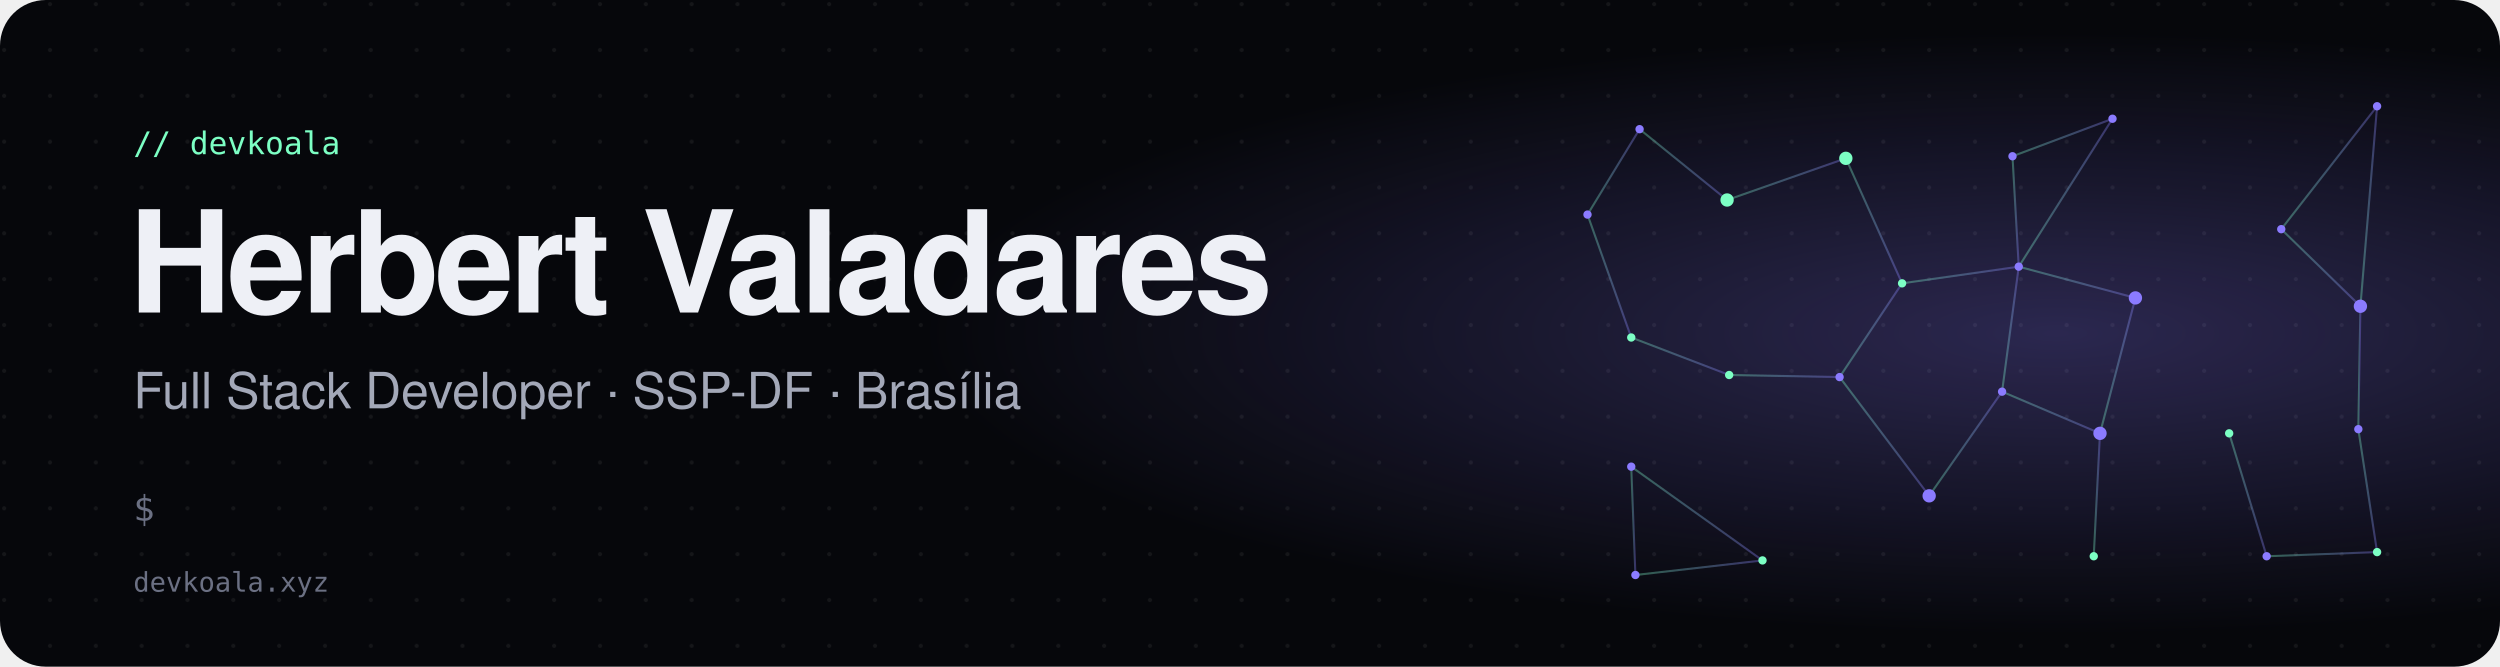
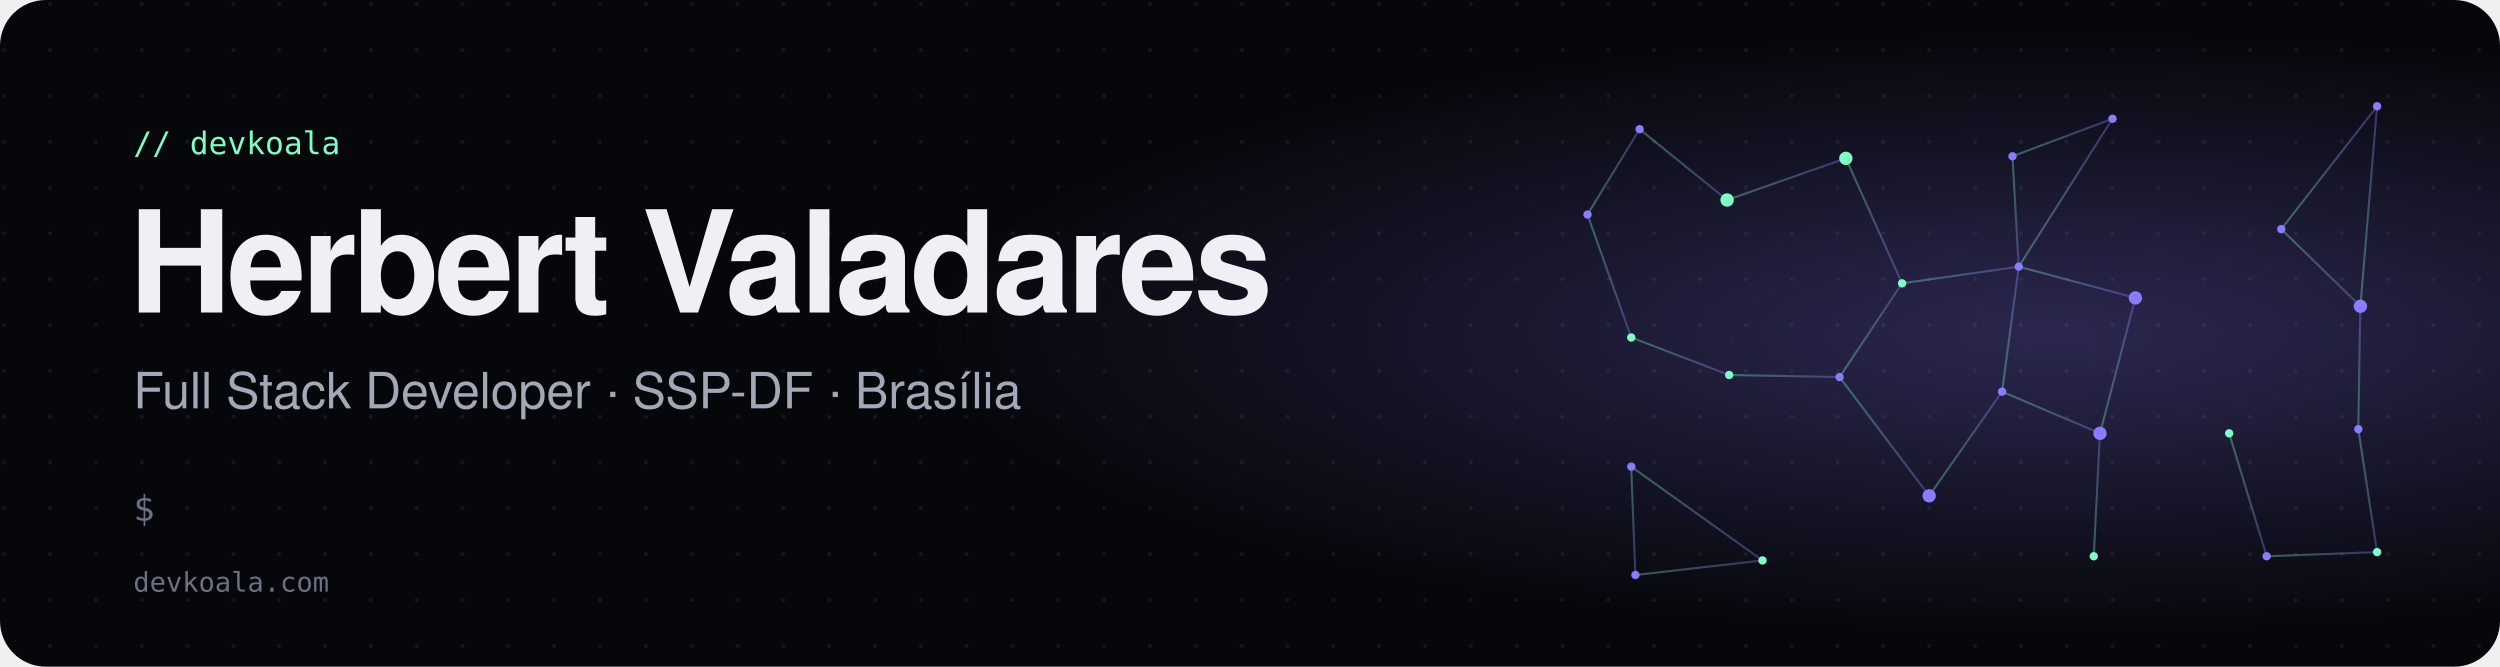
<svg xmlns="http://www.w3.org/2000/svg" width="1200" height="320" viewBox="0 0 1200 320" role="img" aria-label="Herbert Valadares — Full Stack Developer">
  <defs>
    <linearGradient id="acc" x1="0" x2="1">
      <stop offset="0" stop-color="#7cffc4" />
      <stop offset="1" stop-color="#8b7bff" />
    </linearGradient>
    <radialGradient id="glow" cx="0.82" cy="0.5" r="0.45">
      <stop offset="0" stop-color="#8b7bff" stop-opacity="0.28" />
      <stop offset="1" stop-color="#8b7bff" stop-opacity="0" />
    </radialGradient>
    <pattern id="dots" width="22" height="22" patternUnits="userSpaceOnUse">
      <circle cx="2" cy="2" r="1" fill="#ffffff" fill-opacity="0.06" />
    </pattern>
    <style>
      .t { font-family: 'Space Grotesk', 'Segoe UI', Helvetica, Arial, sans-serif; }
      .m { font-family: 'JetBrains Mono', ui-monospace, Menlo, Consolas, monospace; }
      .p { animation: tw 3.2s ease-in-out infinite; }
      @keyframes tw { 0%, 100% { opacity: .25 } 50% { opacity: 1 } }
      .role { opacity: 0; animation: cycle 12s infinite; }
      .r2 { animation-delay: 3s } .r3 { animation-delay: 6s } .r4 { animation-delay: 9s }
      @keyframes cycle { 0% { opacity: 0; transform: translateY(8px) } 3%, 22% { opacity: 1; transform: none } 25%, 100% { opacity: 0 } }
      .caret { animation: blink 1s steps(2) infinite; }
      @keyframes blink { 50% { opacity: 0 } }
      .float { animation: fl 6s ease-in-out infinite; transform-origin: 950px 160px; }
      @keyframes fl { 0%, 100% { transform: translateY(0) } 50% { transform: translateY(-6px) } }
    </style>
  </defs>
  <rect width="1200" height="320" rx="22" fill="#06070b" />
  <rect width="1200" height="320" rx="22" fill="url(#dots)" />
  <rect width="1200" height="320" rx="22" fill="url(#glow)" />
  <g class="float">
    <g stroke="url(#acc)" stroke-width="1" stroke-opacity=".35">
      <line x1="886" y1="76" x2="829" y2="96" />
      <line x1="886" y1="76" x2="913" y2="136" />
      <line x1="1014" y1="57" x2="966" y2="75" />
      <line x1="1014" y1="57" x2="969" y2="128" />
      <line x1="969" y1="128" x2="966" y2="75" />
      <line x1="969" y1="128" x2="913" y2="136" />
      <line x1="783" y1="162" x2="830" y2="180" />
      <line x1="783" y1="162" x2="783" y2="224" />
      <line x1="787" y1="62" x2="762" y2="103" />
      <line x1="787" y1="62" x2="829" y2="96" />
      <line x1="926" y1="238" x2="961" y2="188" />
      <line x1="926" y1="238" x2="883" y2="181" />
      <line x1="1005" y1="267" x2="1008" y2="208" />
      <line x1="1005" y1="267" x2="1088" y2="267" />
      <line x1="1141" y1="51" x2="1095" y2="110" />
      <line x1="1141" y1="51" x2="1133" y2="147" />
      <line x1="1095" y1="110" x2="1133" y2="147" />
      <line x1="830" y1="180" x2="883" y2="181" />
      <line x1="1025" y1="143" x2="969" y2="128" />
      <line x1="1025" y1="143" x2="1008" y2="208" />
      <line x1="883" y1="181" x2="913" y2="136" />
      <line x1="1070" y1="208" x2="1088" y2="267" />
      <line x1="1070" y1="208" x2="1008" y2="208" />
      <line x1="1088" y1="267" x2="1141" y2="265" />
      <line x1="783" y1="224" x2="785" y2="276" />
      <line x1="1132" y1="206" x2="1133" y2="147" />
      <line x1="1132" y1="206" x2="1141" y2="265" />
      <line x1="961" y1="188" x2="1008" y2="208" />
      <line x1="961" y1="188" x2="969" y2="128" />
      <line x1="846" y1="269" x2="785" y2="276" />
      <line x1="846" y1="269" x2="783" y2="224" />
      <line x1="762" y1="103" x2="783" y2="162" />
    </g>
    <circle class="p" cx="886" cy="76" r="3.2" fill="#7cffc4" style="animation-delay:0.00s" />
    <circle class="p" cx="1014" cy="57" r="2" fill="#8b7bff" style="animation-delay:0.37s" />
    <circle class="p" cx="969" cy="128" r="2" fill="#8b7bff" style="animation-delay:0.74s" />
    <circle class="p" cx="783" cy="162" r="2" fill="#7cffc4" style="animation-delay:1.11s" />
    <circle class="p" cx="787" cy="62" r="2" fill="#8b7bff" style="animation-delay:1.48s" />
    <circle class="p" cx="926" cy="238" r="3.2" fill="#8b7bff" style="animation-delay:1.85s" />
    <circle class="p" cx="1005" cy="267" r="2" fill="#7cffc4" style="animation-delay:2.22s" />
    <circle class="p" cx="1141" cy="51" r="2" fill="#8b7bff" style="animation-delay:2.59s" />
    <circle class="p" cx="1095" cy="110" r="2" fill="#8b7bff" style="animation-delay:2.96s" />
    <circle class="p" cx="830" cy="180" r="2" fill="#7cffc4" style="animation-delay:0.13s" />
    <circle class="p" cx="1025" cy="143" r="3.2" fill="#8b7bff" style="animation-delay:0.50s" />
    <circle class="p" cx="883" cy="181" r="2" fill="#8b7bff" style="animation-delay:0.87s" />
    <circle class="p" cx="1070" cy="208" r="2" fill="#7cffc4" style="animation-delay:1.24s" />
    <circle class="p" cx="1088" cy="267" r="2" fill="#8b7bff" style="animation-delay:1.61s" />
    <circle class="p" cx="783" cy="224" r="2" fill="#8b7bff" style="animation-delay:1.98s" />
    <circle class="p" cx="829" cy="96" r="3.2" fill="#7cffc4" style="animation-delay:2.35s" />
    <circle class="p" cx="1132" cy="206" r="2" fill="#8b7bff" style="animation-delay:2.72s" />
    <circle class="p" cx="961" cy="188" r="2" fill="#8b7bff" style="animation-delay:3.09s" />
    <circle class="p" cx="913" cy="136" r="2" fill="#7cffc4" style="animation-delay:0.26s" />
    <circle class="p" cx="966" cy="75" r="2" fill="#8b7bff" style="animation-delay:0.63s" />
    <circle class="p" cx="1133" cy="147" r="3.2" fill="#8b7bff" style="animation-delay:1.00s" />
    <circle class="p" cx="846" cy="269" r="2" fill="#7cffc4" style="animation-delay:1.37s" />
    <circle class="p" cx="785" cy="276" r="2" fill="#8b7bff" style="animation-delay:1.74s" />
    <circle class="p" cx="762" cy="103" r="2" fill="#8b7bff" style="animation-delay:2.11s" />
    <circle class="p" cx="1141" cy="265" r="2" fill="#7cffc4" style="animation-delay:2.48s" />
    <circle class="p" cx="1008" cy="208" r="3.2" fill="#8b7bff" style="animation-delay:2.85s" />
  </g>
  <text x="64" y="74" class="m" font-size="15" fill="#7cffc4">// devkoala</text>
  <text x="62" y="150" class="t" font-size="68" font-weight="700" fill="#eef0f6" letter-spacing="-2">Herbert Valadares</text>
  <text x="64" y="196" class="t" font-size="24" fill="#a3a8b8">Full Stack Developer · SSP-DF · Brasília</text>
  <g class="m" font-size="17" fill="#eef0f6">
    <text x="64" y="250" fill="#6b7083">$</text>
    <text x="84" y="250" class="role r1">sistemas de segurança pública</text>
    <text x="84" y="250" class="role r2">servidor de GTA RP com 846 resources</text>
    <text x="84" y="250" class="role r3">jogos multiplayer no navegador</text>
    <text x="84" y="250" class="role r4">a infra que roda tudo isso</text>
  </g>
-   <text x="64" y="284" class="m" font-size="13" fill="#6b7083">devkoala.xyz</text>
+   <text x="64" y="284" class="m" font-size="13" fill="#6b7083">devkoala.com</text>
</svg>
